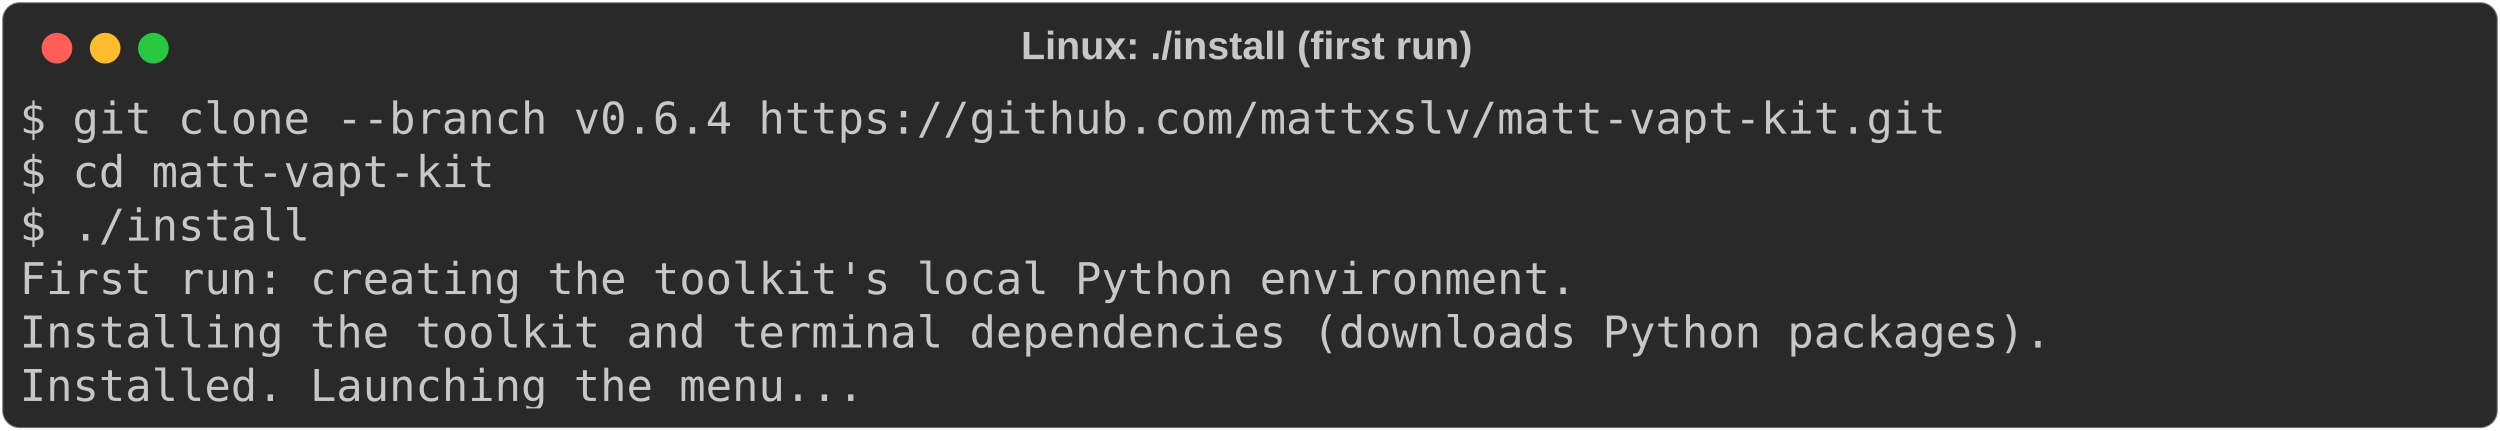
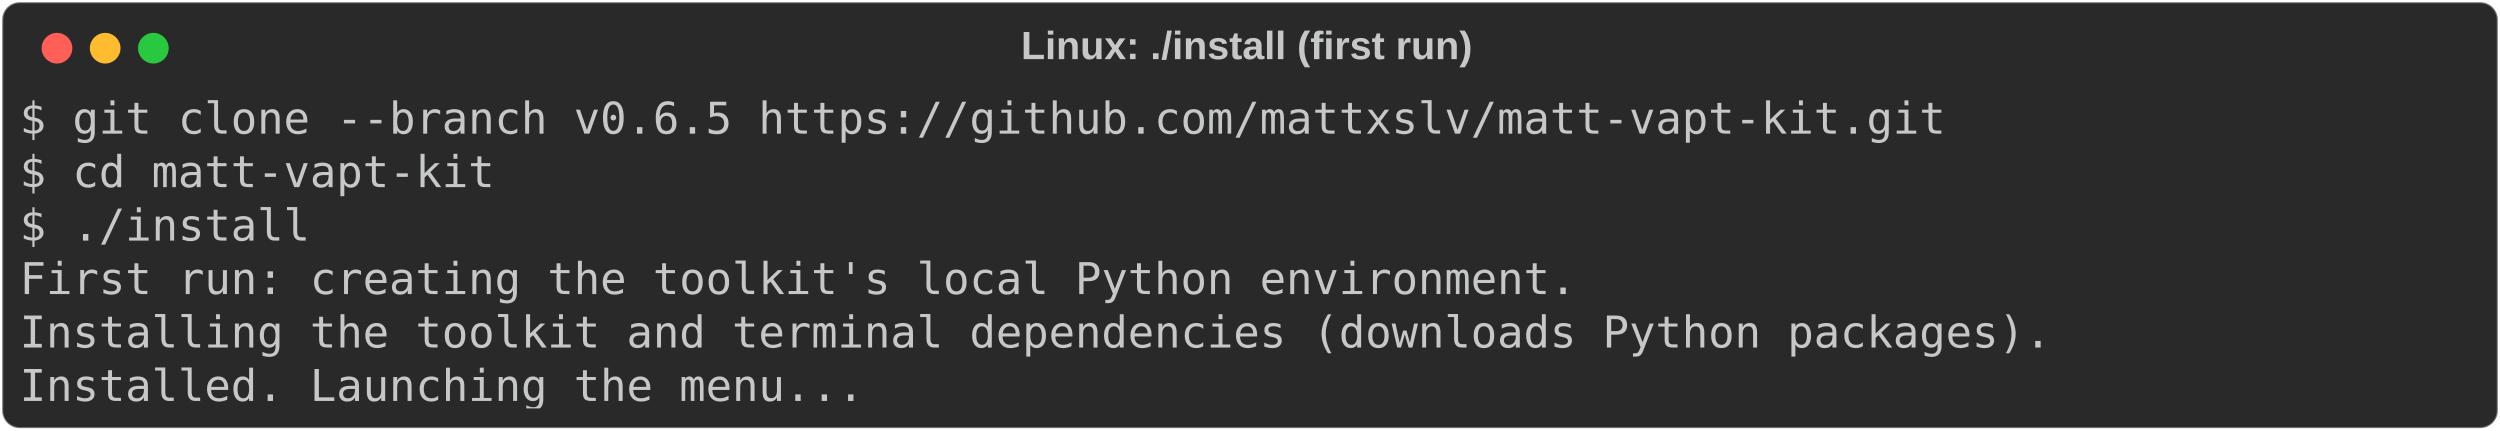
<svg xmlns="http://www.w3.org/2000/svg" class="rich-terminal" viewBox="0 0 1141 196.4">
  <style>

    @font-face {
        font-family: "Fira Code";
        src: local("FiraCode-Regular"),
                url("https://cdnjs.cloudflare.com/ajax/libs/firacode/6.2.0/woff2/FiraCode-Regular.woff2") format("woff2"),
                url("https://cdnjs.cloudflare.com/ajax/libs/firacode/6.2.0/woff/FiraCode-Regular.woff") format("woff");
        font-style: normal;
        font-weight: 400;
    }
    @font-face {
        font-family: "Fira Code";
        src: local("FiraCode-Bold"),
                url("https://cdnjs.cloudflare.com/ajax/libs/firacode/6.2.0/woff2/FiraCode-Bold.woff2") format("woff2"),
                url("https://cdnjs.cloudflare.com/ajax/libs/firacode/6.2.0/woff/FiraCode-Bold.woff") format("woff");
        font-style: bold;
        font-weight: 700;
    }

-     .terminal-4086864212-matrix {
+     .terminal-4113537365-matrix {
        font-family: Fira Code, monospace;
        font-size: 20px;
        line-height: 24.4px;
        font-variant-east-asian: full-width;
    }

-     .terminal-4086864212-title {
+     .terminal-4113537365-title {
        font-size: 18px;
        font-weight: bold;
        font-family: arial;
    }

-     .terminal-4086864212-r1 { fill: #c5c8c6 }
+     .terminal-4113537365-r1 { fill: #c5c8c6 }
    </style>
  <defs>
-     <clipPath id="terminal-4086864212-clip-terminal">
+     <clipPath id="terminal-4113537365-clip-terminal">
      <rect x="0" y="0" width="1121.4" height="145.4" />
    </clipPath>
-     <clipPath id="terminal-4086864212-line-0">
+     <clipPath id="terminal-4113537365-line-0">
      <rect x="0" y="1.5" width="1122.4" height="24.65" />
    </clipPath>
-     <clipPath id="terminal-4086864212-line-1">
+     <clipPath id="terminal-4113537365-line-1">
      <rect x="0" y="25.9" width="1122.4" height="24.65" />
    </clipPath>
-     <clipPath id="terminal-4086864212-line-2">
+     <clipPath id="terminal-4113537365-line-2">
      <rect x="0" y="50.3" width="1122.4" height="24.65" />
    </clipPath>
-     <clipPath id="terminal-4086864212-line-3">
+     <clipPath id="terminal-4113537365-line-3">
      <rect x="0" y="74.7" width="1122.4" height="24.65" />
    </clipPath>
-     <clipPath id="terminal-4086864212-line-4">
+     <clipPath id="terminal-4113537365-line-4">
      <rect x="0" y="99.1" width="1122.4" height="24.65" />
    </clipPath>
  </defs>
  <rect fill="#292929" stroke="rgba(255,255,255,0.35)" stroke-width="1" x="1" y="1" width="1139" height="194.4" rx="8" />
-   <text class="terminal-4086864212-title" fill="#c5c8c6" text-anchor="middle" x="569" y="27">Linux: ./install (first run)</text>
+   <text class="terminal-4113537365-title" fill="#c5c8c6" text-anchor="middle" x="569" y="27">Linux: ./install (first run)</text>
  <g transform="translate(26,22)">
    <circle cx="0" cy="0" r="7" fill="#ff5f57" />
    <circle cx="22" cy="0" r="7" fill="#febc2e" />
    <circle cx="44" cy="0" r="7" fill="#28c840" />
  </g>
-   <g transform="translate(9, 41)" clip-path="url(#terminal-4086864212-clip-terminal)">
-     <g class="terminal-4086864212-matrix">
-       <text class="terminal-4086864212-r1" x="0" y="20" textLength="890.6" clip-path="url(#terminal-4086864212-line-0)">$ git clone --branch v0.6.4 https://github.com/mattxslv/matt-vapt-kit.git</text>
-       <text class="terminal-4086864212-r1" x="1122.4" y="20" textLength="12.2" clip-path="url(#terminal-4086864212-line-0)">
+   <g transform="translate(9, 41)" clip-path="url(#terminal-4113537365-clip-terminal)">
+     <g class="terminal-4113537365-matrix">
+       <text class="terminal-4113537365-r1" x="0" y="20" textLength="890.6" clip-path="url(#terminal-4113537365-line-0)">$ git clone --branch v0.6.5 https://github.com/mattxslv/matt-vapt-kit.git</text>
+       <text class="terminal-4113537365-r1" x="1122.4" y="20" textLength="12.2" clip-path="url(#terminal-4113537365-line-0)">
</text>
-       <text class="terminal-4086864212-r1" x="0" y="44.4" textLength="219.6" clip-path="url(#terminal-4086864212-line-1)">$ cd matt-vapt-kit</text>
-       <text class="terminal-4086864212-r1" x="1122.4" y="44.4" textLength="12.2" clip-path="url(#terminal-4086864212-line-1)">
+       <text class="terminal-4113537365-r1" x="0" y="44.4" textLength="219.6" clip-path="url(#terminal-4113537365-line-1)">$ cd matt-vapt-kit</text>
+       <text class="terminal-4113537365-r1" x="1122.4" y="44.4" textLength="12.2" clip-path="url(#terminal-4113537365-line-1)">
</text>
-       <text class="terminal-4086864212-r1" x="0" y="68.8" textLength="134.2" clip-path="url(#terminal-4086864212-line-2)">$ ./install</text>
-       <text class="terminal-4086864212-r1" x="1122.4" y="68.8" textLength="12.2" clip-path="url(#terminal-4086864212-line-2)">
+       <text class="terminal-4113537365-r1" x="0" y="68.8" textLength="134.2" clip-path="url(#terminal-4113537365-line-2)">$ ./install</text>
+       <text class="terminal-4113537365-r1" x="1122.4" y="68.8" textLength="12.2" clip-path="url(#terminal-4113537365-line-2)">
</text>
-       <text class="terminal-4086864212-r1" x="0" y="93.2" textLength="719.8" clip-path="url(#terminal-4086864212-line-3)">First run: creating the toolkit's local Python environment.</text>
-       <text class="terminal-4086864212-r1" x="1122.4" y="93.2" textLength="12.2" clip-path="url(#terminal-4086864212-line-3)">
+       <text class="terminal-4113537365-r1" x="0" y="93.2" textLength="719.8" clip-path="url(#terminal-4113537365-line-3)">First run: creating the toolkit's local Python environment.</text>
+       <text class="terminal-4113537365-r1" x="1122.4" y="93.2" textLength="12.2" clip-path="url(#terminal-4113537365-line-3)">
</text>
-       <text class="terminal-4086864212-r1" x="0" y="117.6" textLength="939.4" clip-path="url(#terminal-4086864212-line-4)">Installing the toolkit and terminal dependencies (downloads Python packages).</text>
-       <text class="terminal-4086864212-r1" x="1122.4" y="117.6" textLength="12.2" clip-path="url(#terminal-4086864212-line-4)">
+       <text class="terminal-4113537365-r1" x="0" y="117.6" textLength="939.4" clip-path="url(#terminal-4113537365-line-4)">Installing the toolkit and terminal dependencies (downloads Python packages).</text>
+       <text class="terminal-4113537365-r1" x="1122.4" y="117.6" textLength="12.2" clip-path="url(#terminal-4113537365-line-4)">
</text>
-       <text class="terminal-4086864212-r1" x="0" y="142" textLength="390.4" clip-path="url(#terminal-4086864212-line-5)">Installed. Launching the menu...</text>
-       <text class="terminal-4086864212-r1" x="1122.4" y="142" textLength="12.2" clip-path="url(#terminal-4086864212-line-5)">
+       <text class="terminal-4113537365-r1" x="0" y="142" textLength="390.4" clip-path="url(#terminal-4113537365-line-5)">Installed. Launching the menu...</text>
+       <text class="terminal-4113537365-r1" x="1122.4" y="142" textLength="12.2" clip-path="url(#terminal-4113537365-line-5)">
</text>
    </g>
  </g>
</svg>
